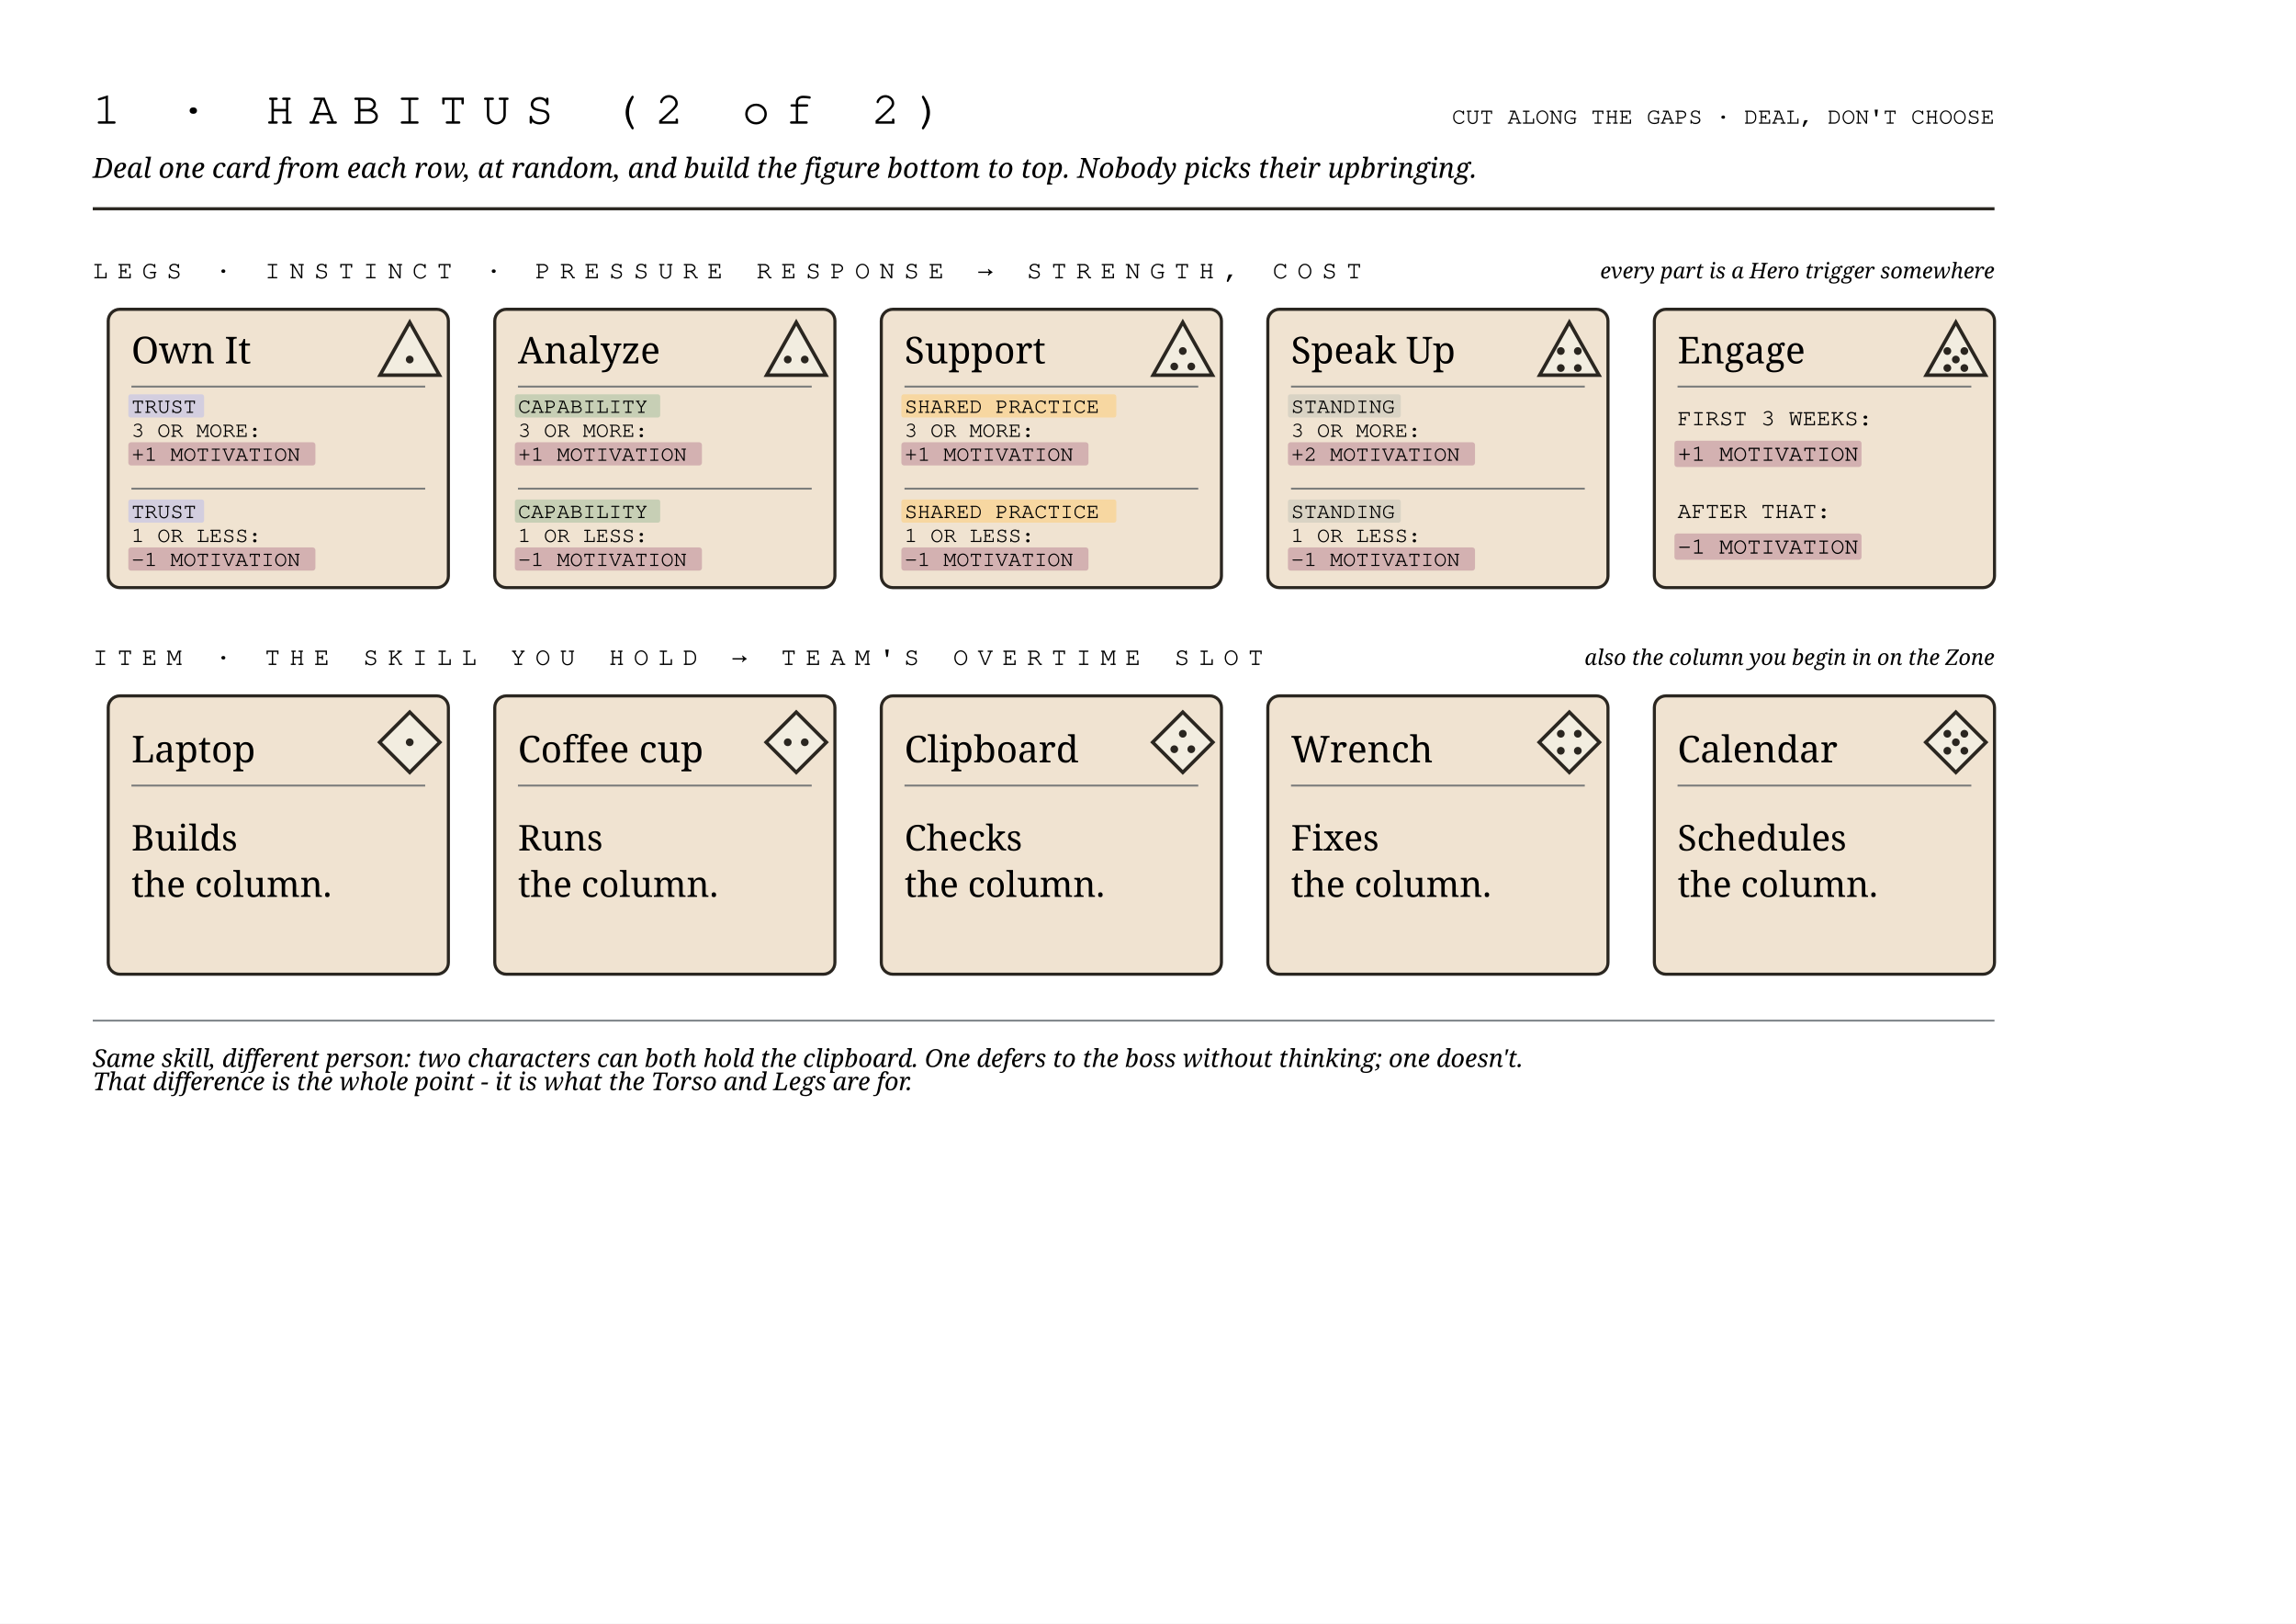
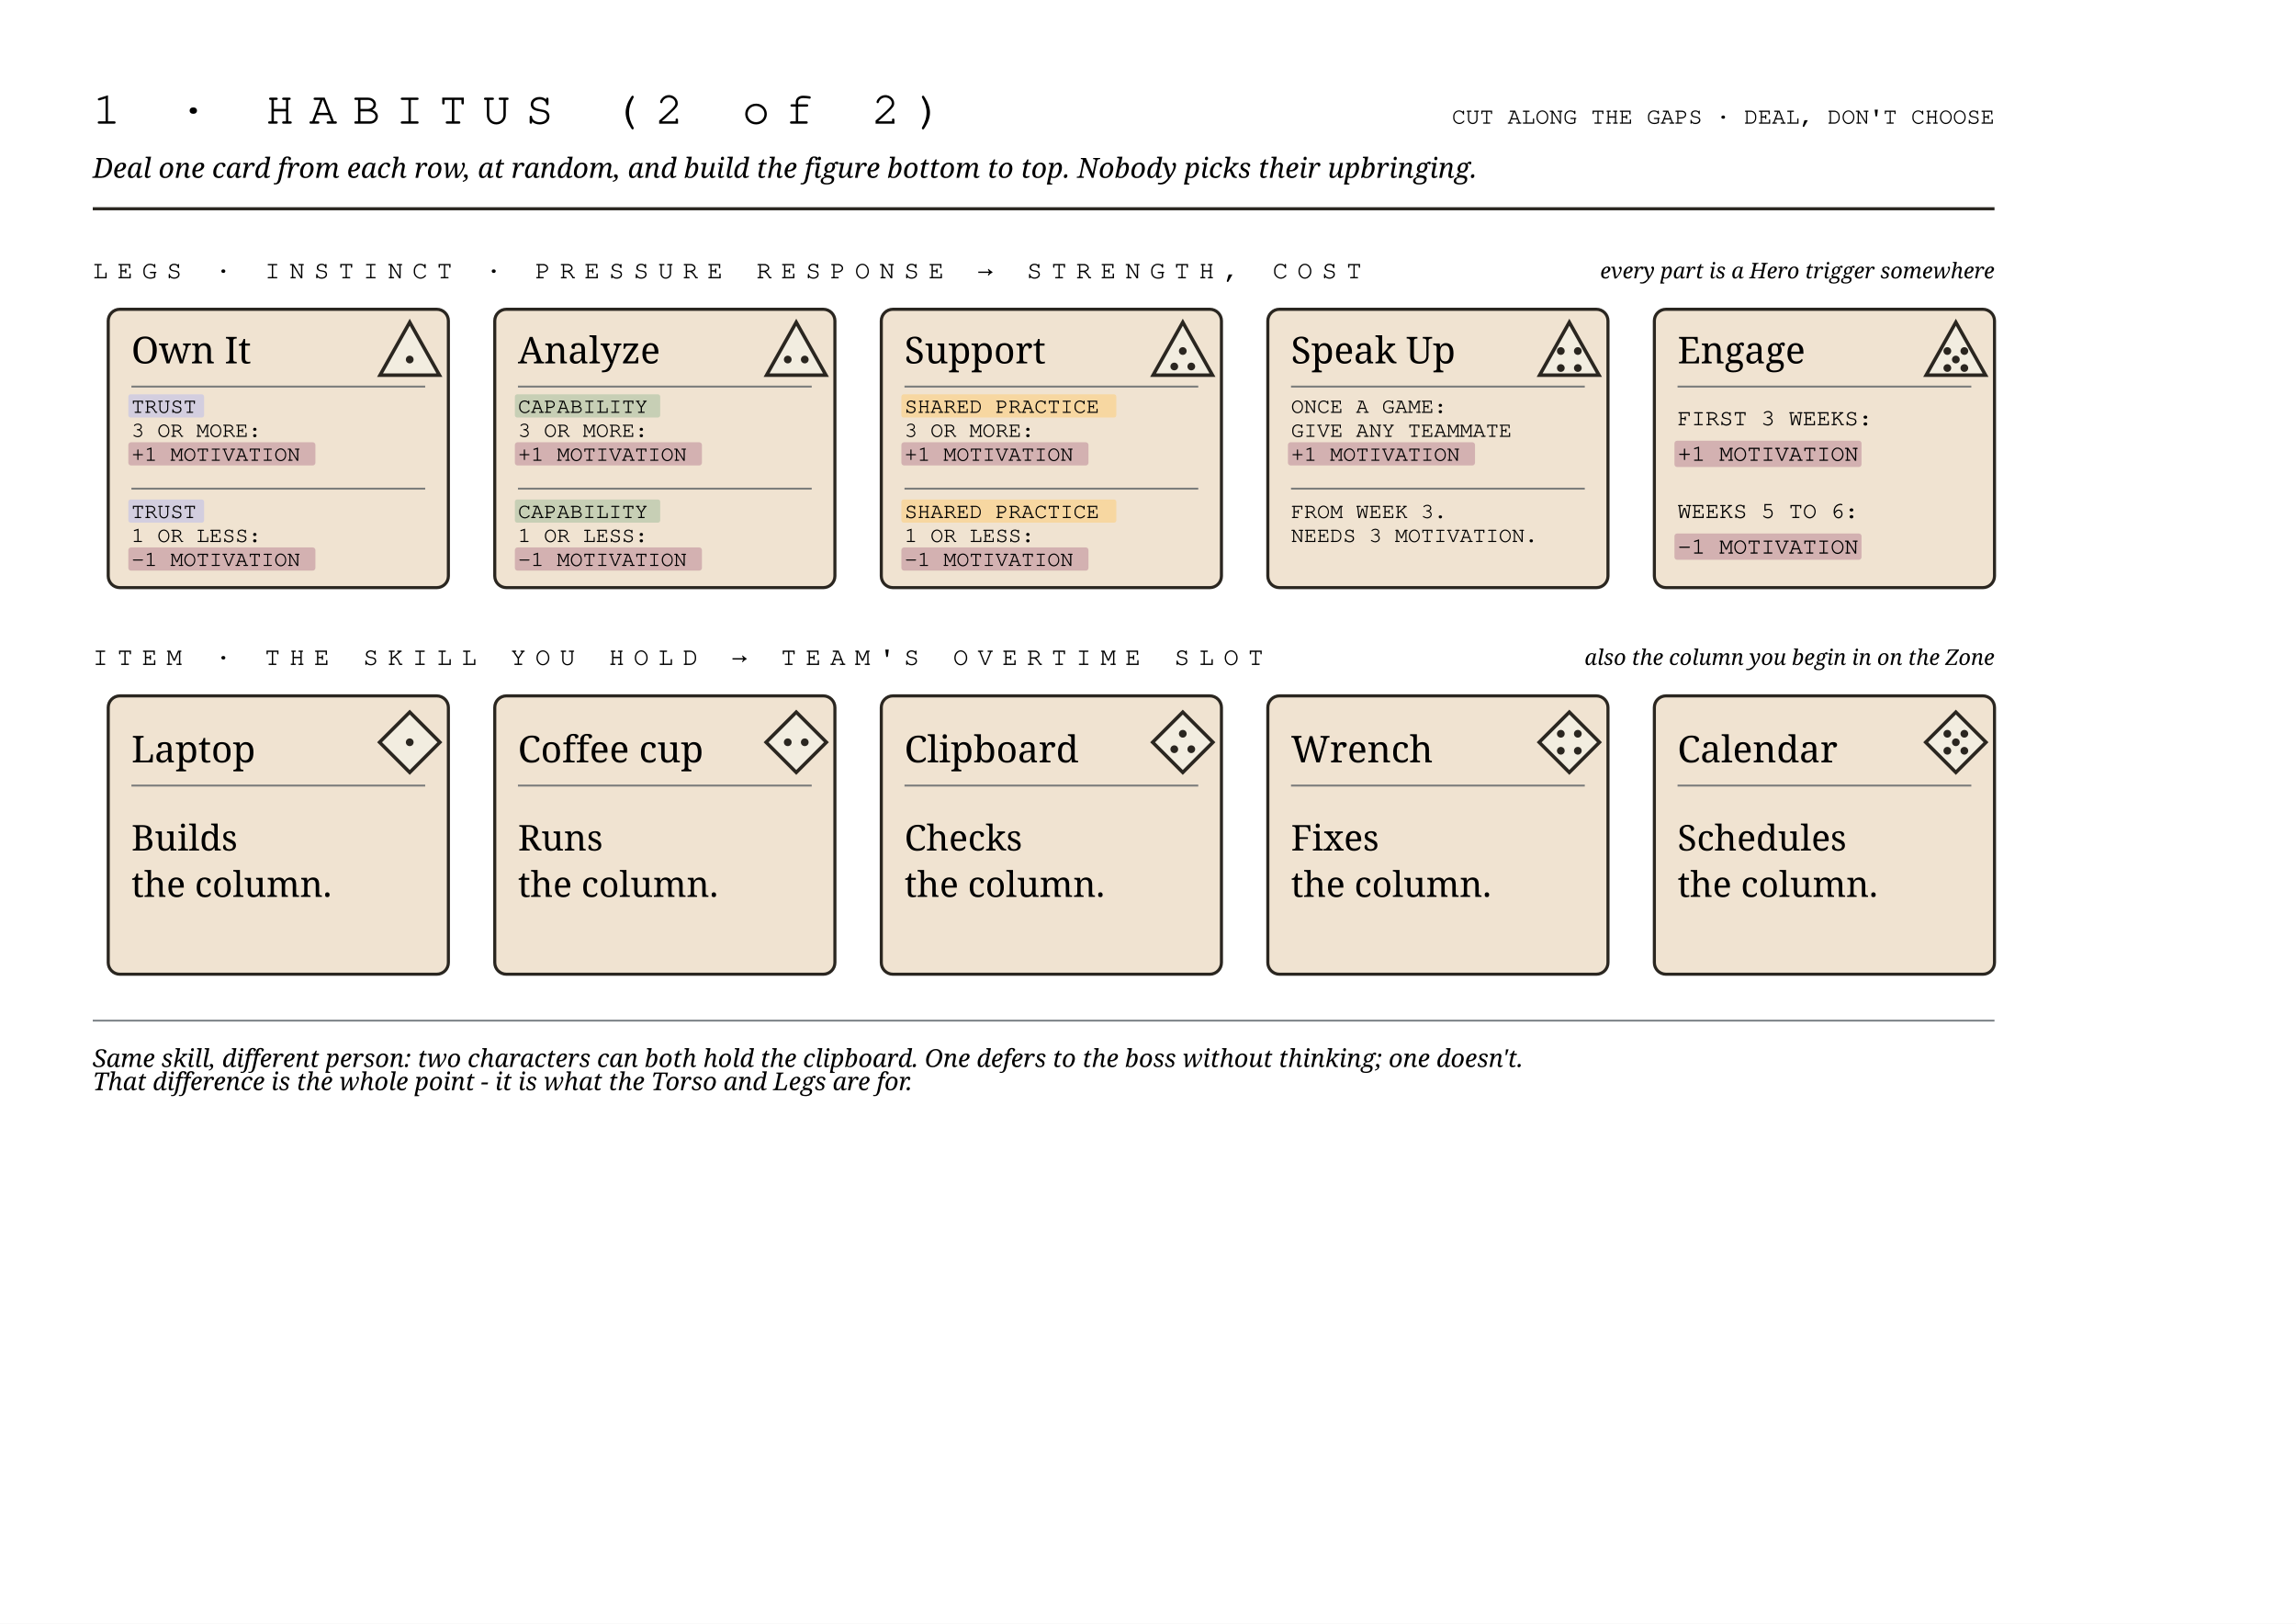
<svg xmlns="http://www.w3.org/2000/svg" width="297mm" height="210mm" viewBox="0 0 297 210">
  <style>
  .serif { font-family:"EB Garamond",Garamond,Georgia,serif; fill:#000000; }
  .mono  { font-family:"IBM Plex Mono","Courier Prime",Courier,monospace; fill:#000000; }
  .cut   { fill:#F0E3D1; stroke:#2A2620; stroke-width:.4; }
  .hair  { stroke:#4A5259; stroke-width:.25; fill:none; opacity:.7; }
  .nm    { font-size:4.2px; }
  .ef    { font-size:2.5px; }
  .rl    { font-size: 3.3px; letter-spacing:1.2px; }
  .ic    { fill:#F2EDE0; stroke:#2A2620; stroke-width:.45; }
  .pip   { fill:#2A2620; stroke:none; }
</style>
  <defs>
    <g id="sh-legs">
      <polygon points="0,-4.32 3.84,2.52 -3.84,2.52" class="ic" />
    </g>
    <g id="sh-item">
      <polygon points="0,-3.9 3.9,0 0,3.9 -3.9,0" class="ic" />
    </g>
    <g id="p1">
      <circle cx="0" cy="0" r=".5" class="pip" />
    </g>
    <g id="p2">
      <circle cx="-1.1" cy="0" r=".5" class="pip" />
      <circle cx="1.1" cy="0" r=".5" class="pip" />
    </g>
    <g id="p3">
      <circle cx="0" cy="-1.1" r=".5" class="pip" />
      <circle cx="-1.1" cy="0.9" r=".5" class="pip" />
      <circle cx="1.1" cy="0.9" r=".5" class="pip" />
    </g>
    <g id="p4">
      <circle cx="-1.1" cy="-1.1" r=".5" class="pip" />
      <circle cx="1.1" cy="-1.1" r=".5" class="pip" />
      <circle cx="-1.1" cy="1.1" r=".5" class="pip" />
      <circle cx="1.1" cy="1.1" r=".5" class="pip" />
    </g>
    <g id="p5">
      <circle cx="-1.1" cy="-1.1" r=".5" class="pip" />
      <circle cx="1.1" cy="-1.1" r=".5" class="pip" />
      <circle cx="0" cy="0" r=".5" class="pip" />
      <circle cx="-1.1" cy="1.1" r=".5" class="pip" />
      <circle cx="1.1" cy="1.1" r=".5" class="pip" />
    </g>
  </defs>
  <rect width="297" height="210" fill="#FFFFFF" />
  <text x="12" y="16" class="mono" font-size="6" letter-spacing="2">1 · HABITUS (2 of 2)</text>
  <text x="12" y="23" class="serif" font-size="3.6" font-style="italic">Deal one card from each row, at random, and build the figure bottom to top. Nobody picks their upbringing.</text>
  <text x="258" y="16" class="mono" font-size="3" text-anchor="end">CUT ALONG THE GAPS · DEAL, DON'T CHOOSE</text>
  <line x1="12" y1="27" x2="258" y2="27" stroke="#2A2620" stroke-width=".4" />
  <text x="12" y="36" class="mono rl">LEGS · INSTINCT · PRESSURE RESPONSE → STRENGTH, COST</text>
  <text x="258" y="36" class="serif" font-size="2.8" text-anchor="end" font-style="italic">every part is a Hero trigger somewhere</text>
  <g>
    <rect x="14" y="40" width="44" height="36" rx="1.5" class="cut" />
    <text x="17" y="47" class="serif" font-size="4.8">Own It</text>
    <line x1="17" y1="50" x2="55" y2="50" class="hair" />
    <rect x="16.6" y="51" width="9.8" height="3" rx=".3" fill="#D3CEDF" />
    <text x="17" y="53.4" class="mono" font-size="2.8">TRUST</text>
    <text x="17" y="56.5" class="mono" font-size="2.8">3 OR MORE:</text>
    <rect x="16.6" y="57.2" width="24.2" height="3" rx=".35" fill="#D3B1B1" />
    <text x="17" y="59.6" class="mono" font-size="2.8">+1 MOTIVATION</text>
    <line x1="17" y1="63.2" x2="55" y2="63.2" class="hair" />
    <rect x="16.6" y="64.6" width="9.8" height="3" rx=".3" fill="#D3CEDF" />
    <text x="17" y="67" class="mono" font-size="2.8">TRUST</text>
    <text x="17" y="70.1" class="mono" font-size="2.8">1 OR LESS:</text>
    <rect x="16.6" y="70.8" width="24.2" height="3" rx=".35" fill="#D3B1B1" />
    <text x="17" y="73.2" class="mono" font-size="2.8">-1 MOTIVATION</text>
    <g transform="translate(13.5,0)">
      <rect x="50.5" y="40" width="44" height="36" rx="1.5" class="cut" />
      <text x="53.5" y="47" class="serif" font-size="4.8">Analyze</text>
      <line x1="53.5" y1="50" x2="91.5" y2="50" class="hair" />
      <rect x="53.1" y="51" width="18.8" height="3" rx=".3" fill="#C7CFB5" />
      <text x="53.5" y="53.4" class="mono" font-size="2.8">CAPABILITY</text>
      <text x="53.5" y="56.5" class="mono" font-size="2.8">3 OR MORE:</text>
      <rect x="53.1" y="57.2" width="24.2" height="3" rx=".35" fill="#D3B1B1" />
      <text x="53.5" y="59.6" class="mono" font-size="2.8">+1 MOTIVATION</text>
      <line x1="53.5" y1="63.2" x2="91.5" y2="63.2" class="hair" />
      <rect x="53.1" y="64.6" width="18.8" height="3" rx=".3" fill="#C7CFB5" />
      <text x="53.5" y="67" class="mono" font-size="2.8">CAPABILITY</text>
      <text x="53.5" y="70.1" class="mono" font-size="2.8">1 OR LESS:</text>
      <rect x="53.1" y="70.8" width="24.2" height="3" rx=".35" fill="#D3B1B1" />
      <text x="53.5" y="73.2" class="mono" font-size="2.8">-1 MOTIVATION</text>
    </g>
    <g transform="translate(27,0)">
      <rect x="87" y="40" width="44" height="36" rx="1.5" class="cut" />
      <text x="90" y="47" class="serif" font-size="4.8">Support</text>
      <line x1="90" y1="50" x2="128" y2="50" class="hair" />
      <rect x="89.6" y="51" width="27.8" height="3" rx=".3" fill="#F7D7A1" />
      <text x="90" y="53.4" class="mono" font-size="2.8">SHARED PRACTICE</text>
      <text x="90" y="56.5" class="mono" font-size="2.8">3 OR MORE:</text>
      <rect x="89.6" y="57.2" width="24.2" height="3" rx=".35" fill="#D3B1B1" />
      <text x="90" y="59.6" class="mono" font-size="2.8">+1 MOTIVATION</text>
      <line x1="90" y1="63.2" x2="128" y2="63.2" class="hair" />
      <rect x="89.6" y="64.6" width="27.8" height="3" rx=".3" fill="#F7D7A1" />
      <text x="90" y="67" class="mono" font-size="2.8">SHARED PRACTICE</text>
      <text x="90" y="70.1" class="mono" font-size="2.8">1 OR LESS:</text>
      <rect x="89.6" y="70.8" width="24.2" height="3" rx=".35" fill="#D3B1B1" />
      <text x="90" y="73.2" class="mono" font-size="2.8">-1 MOTIVATION</text>
    </g>
    <g transform="translate(40.5,0)">
      <rect x="123.5" y="40" width="44" height="36" rx="1.5" class="cut" />
      <text x="126.5" y="47" class="serif" font-size="4.8">Speak Up</text>
      <line x1="126.5" y1="50" x2="164.5" y2="50" class="hair" />
-       <rect x="126.1" y="51" width="14.6" height="3" rx=".3" fill="#D9D3C4" />
-       <text x="126.5" y="53.4" class="mono" font-size="2.8">STANDING</text>
-       <text x="126.5" y="56.5" class="mono" font-size="2.8">3 OR MORE:</text>
+       <text x="126.5" y="53.4" class="mono" font-size="2.8">ONCE A GAME:</text>
+       <text x="126.5" y="56.5" class="mono" font-size="2.8">GIVE ANY TEAMMATE</text>
      <rect x="126.1" y="57.2" width="24.2" height="3" rx=".35" fill="#D3B1B1" />
-       <text x="126.5" y="59.6" class="mono" font-size="2.8">+2 MOTIVATION</text>
+       <text x="126.5" y="59.6" class="mono" font-size="2.8">+1 MOTIVATION</text>
      <line x1="126.5" y1="63.2" x2="164.5" y2="63.2" class="hair" />
-       <rect x="126.1" y="64.6" width="14.6" height="3" rx=".3" fill="#D9D3C4" />
-       <text x="126.5" y="67" class="mono" font-size="2.8">STANDING</text>
-       <text x="126.5" y="70.1" class="mono" font-size="2.8">1 OR LESS:</text>
-       <rect x="126.1" y="70.8" width="24.2" height="3" rx=".35" fill="#D3B1B1" />
-       <text x="126.5" y="73.2" class="mono" font-size="2.8">-1 MOTIVATION</text>
+       <text x="126.5" y="67" class="mono" font-size="2.8">FROM WEEK 3.</text>
+       <text x="126.5" y="70.1" class="mono" font-size="2.8">NEEDS 3 MOTIVATION.</text>
    </g>
    <g transform="translate(54,0)">
      <rect x="160" y="40" width="44" height="36" rx="1.5" class="cut" />
      <text x="163" y="47" class="serif" font-size="4.8">Engage</text>
      <line x1="163" y1="50" x2="201" y2="50" class="hair" />
      <text x="163" y="55" class="mono" font-size="3">FIRST 3 WEEKS:</text>
      <rect x="162.6" y="57" width="24.2" height="3.4" rx=".35" fill="#D3B1B1" />
      <text x="163" y="59.6" class="mono" font-size="3">+1 MOTIVATION</text>
-       <text x="163" y="67" class="mono" font-size="3">AFTER THAT:</text>
+       <text x="163" y="67" class="mono" font-size="3">WEEKS 5 TO 6:</text>
      <rect x="162.6" y="69" width="24.2" height="3.4" rx=".35" fill="#D3B1B1" />
      <text x="163" y="71.6" class="mono" font-size="3">-1 MOTIVATION</text>
    </g>
  </g>
  <text x="12" y="86" class="mono rl">ITEM · THE SKILL YOU HOLD → TEAM'S OVERTIME SLOT</text>
  <text x="258" y="86" class="serif" font-size="2.8" text-anchor="end" font-style="italic">also the column you begin in on the Zone</text>
  <g>
    <rect x="14" y="90" width="44" height="36" rx="1.5" class="cut" />
    <text x="17" y="98.6" class="serif" font-size="4.8">Laptop</text>
    <line x1="17" y1="101.6" x2="55" y2="101.6" class="hair" />
    <text x="17" y="110" class="serif" font-size="4.6">Builds</text>
    <text x="17" y="116" class="serif" font-size="4.6">the column.</text>
    <g transform="translate(13.5,0)">
      <rect x="50.5" y="90" width="44" height="36" rx="1.5" class="cut" />
      <text x="53.5" y="98.6" class="serif" font-size="4.8">Coffee cup</text>
      <line x1="53.5" y1="101.6" x2="91.5" y2="101.6" class="hair" />
      <text x="53.5" y="110" class="serif" font-size="4.6">Runs</text>
      <text x="53.5" y="116" class="serif" font-size="4.6">the column.</text>
    </g>
    <g transform="translate(27,0)">
      <rect x="87" y="90" width="44" height="36" rx="1.5" class="cut" />
      <text x="90" y="98.6" class="serif" font-size="4.8">Clipboard</text>
      <line x1="90" y1="101.6" x2="128" y2="101.6" class="hair" />
      <text x="90" y="110" class="serif" font-size="4.6">Checks</text>
      <text x="90" y="116" class="serif" font-size="4.6">the column.</text>
    </g>
    <g transform="translate(40.5,0)">
      <rect x="123.5" y="90" width="44" height="36" rx="1.5" class="cut" />
      <text x="126.5" y="98.6" class="serif" font-size="4.8">Wrench</text>
      <line x1="126.5" y1="101.6" x2="164.5" y2="101.6" class="hair" />
      <text x="126.5" y="110" class="serif" font-size="4.6">Fixes</text>
      <text x="126.5" y="116" class="serif" font-size="4.6">the column.</text>
    </g>
    <g transform="translate(54,0)">
      <rect x="160" y="90" width="44" height="36" rx="1.5" class="cut" />
      <text x="163" y="98.6" class="serif" font-size="4.8">Calendar</text>
      <line x1="163" y1="101.6" x2="201" y2="101.6" class="hair" />
      <text x="163" y="110" class="serif" font-size="4.6">Schedules</text>
      <text x="163" y="116" class="serif" font-size="4.6">the column.</text>
    </g>
  </g>
  <line x1="12" y1="132" x2="258" y2="132" class="hair" />
  <text x="12" y="138" class="serif" font-size="3.2" font-style="italic">Same skill, different person: two characters can both hold the clipboard. One defers to the boss without thinking; one doesn't.</text>
  <text x="12" y="141" class="serif" font-size="3.2" font-style="italic">That difference is the whole point - it is what the Torso and Legs are for.</text>
  <g id="icons">
    <g transform="translate(53,46)">
      <use href="#sh-legs" />
      <g transform="translate(0,0.5)">
        <use href="#p1" />
      </g>
    </g>
    <g transform="translate(103,46)">
      <use href="#sh-legs" />
      <g transform="translate(0,0.5)">
        <use href="#p2" />
      </g>
    </g>
    <g transform="translate(153,46)">
      <use href="#sh-legs" />
      <g transform="translate(0,0.5)">
        <use href="#p3" />
      </g>
    </g>
    <g transform="translate(203,46)">
      <use href="#sh-legs" />
      <g transform="translate(0,0.5)">
        <use href="#p4" />
      </g>
    </g>
    <g transform="translate(253,46)">
      <use href="#sh-legs" />
      <g transform="translate(0,0.5)">
        <use href="#p5" />
      </g>
    </g>
    <g transform="translate(53,96)">
      <use href="#sh-item" />
      <use href="#p1" />
    </g>
    <g transform="translate(103,96)">
      <use href="#sh-item" />
      <use href="#p2" />
    </g>
    <g transform="translate(153,96)">
      <use href="#sh-item" />
      <use href="#p3" />
    </g>
    <g transform="translate(203,96)">
      <use href="#sh-item" />
      <use href="#p4" />
    </g>
    <g transform="translate(253,96)">
      <use href="#sh-item" />
      <use href="#p5" />
    </g>
  </g>
</svg>
